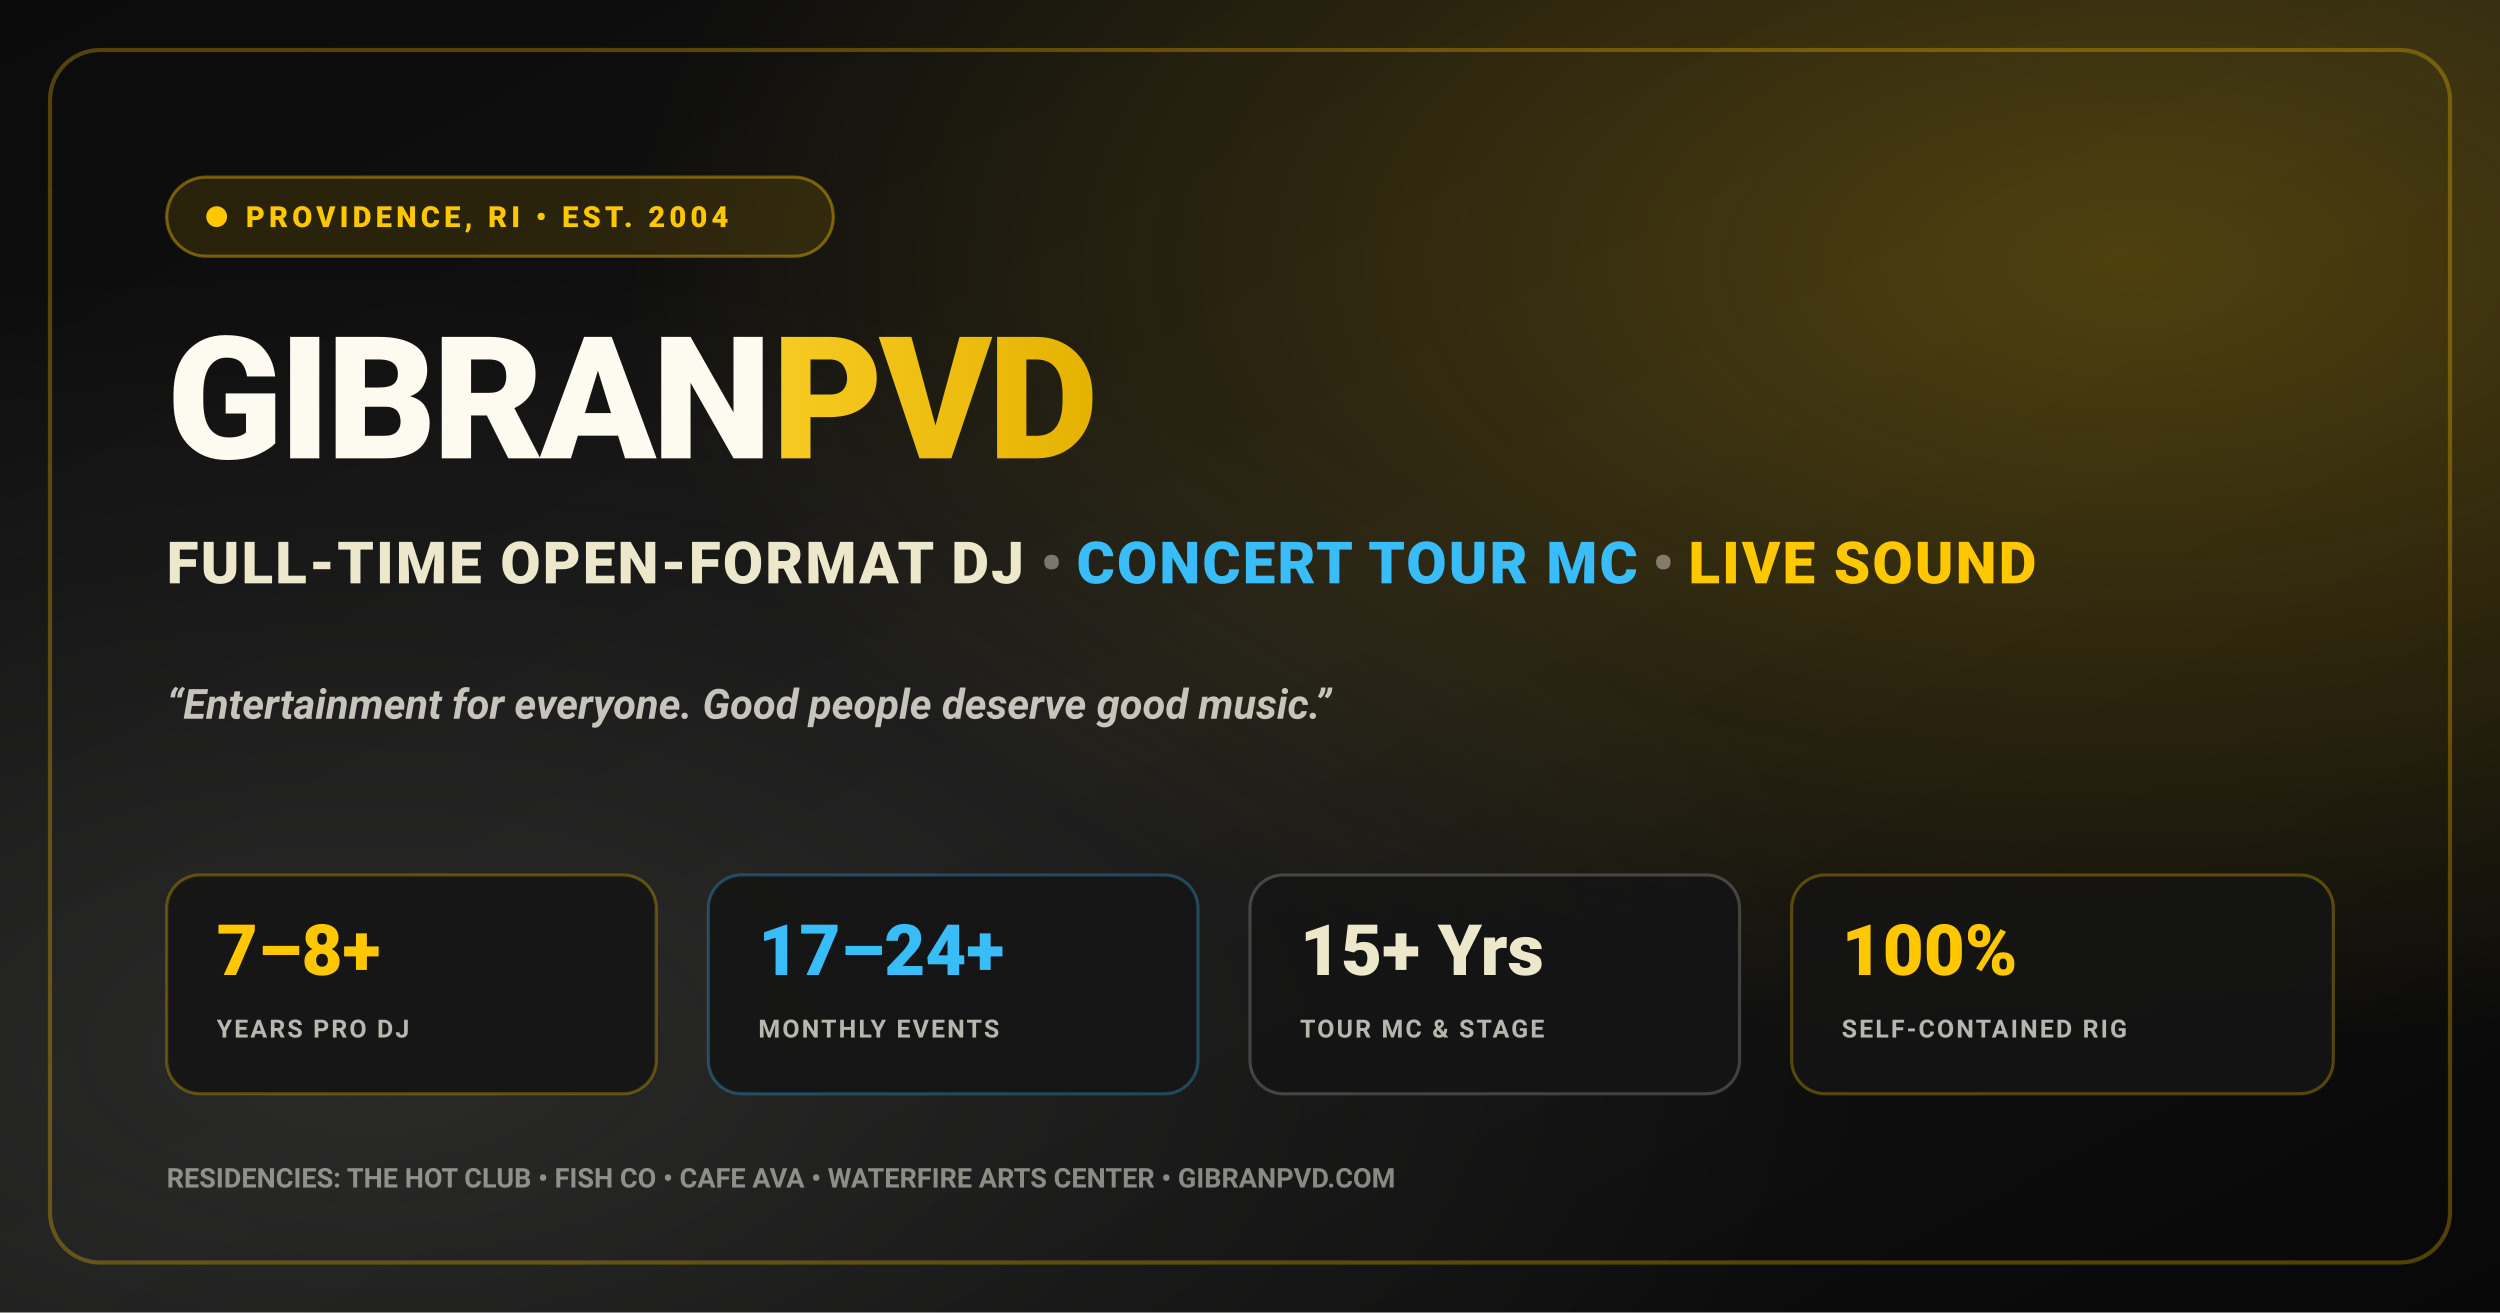
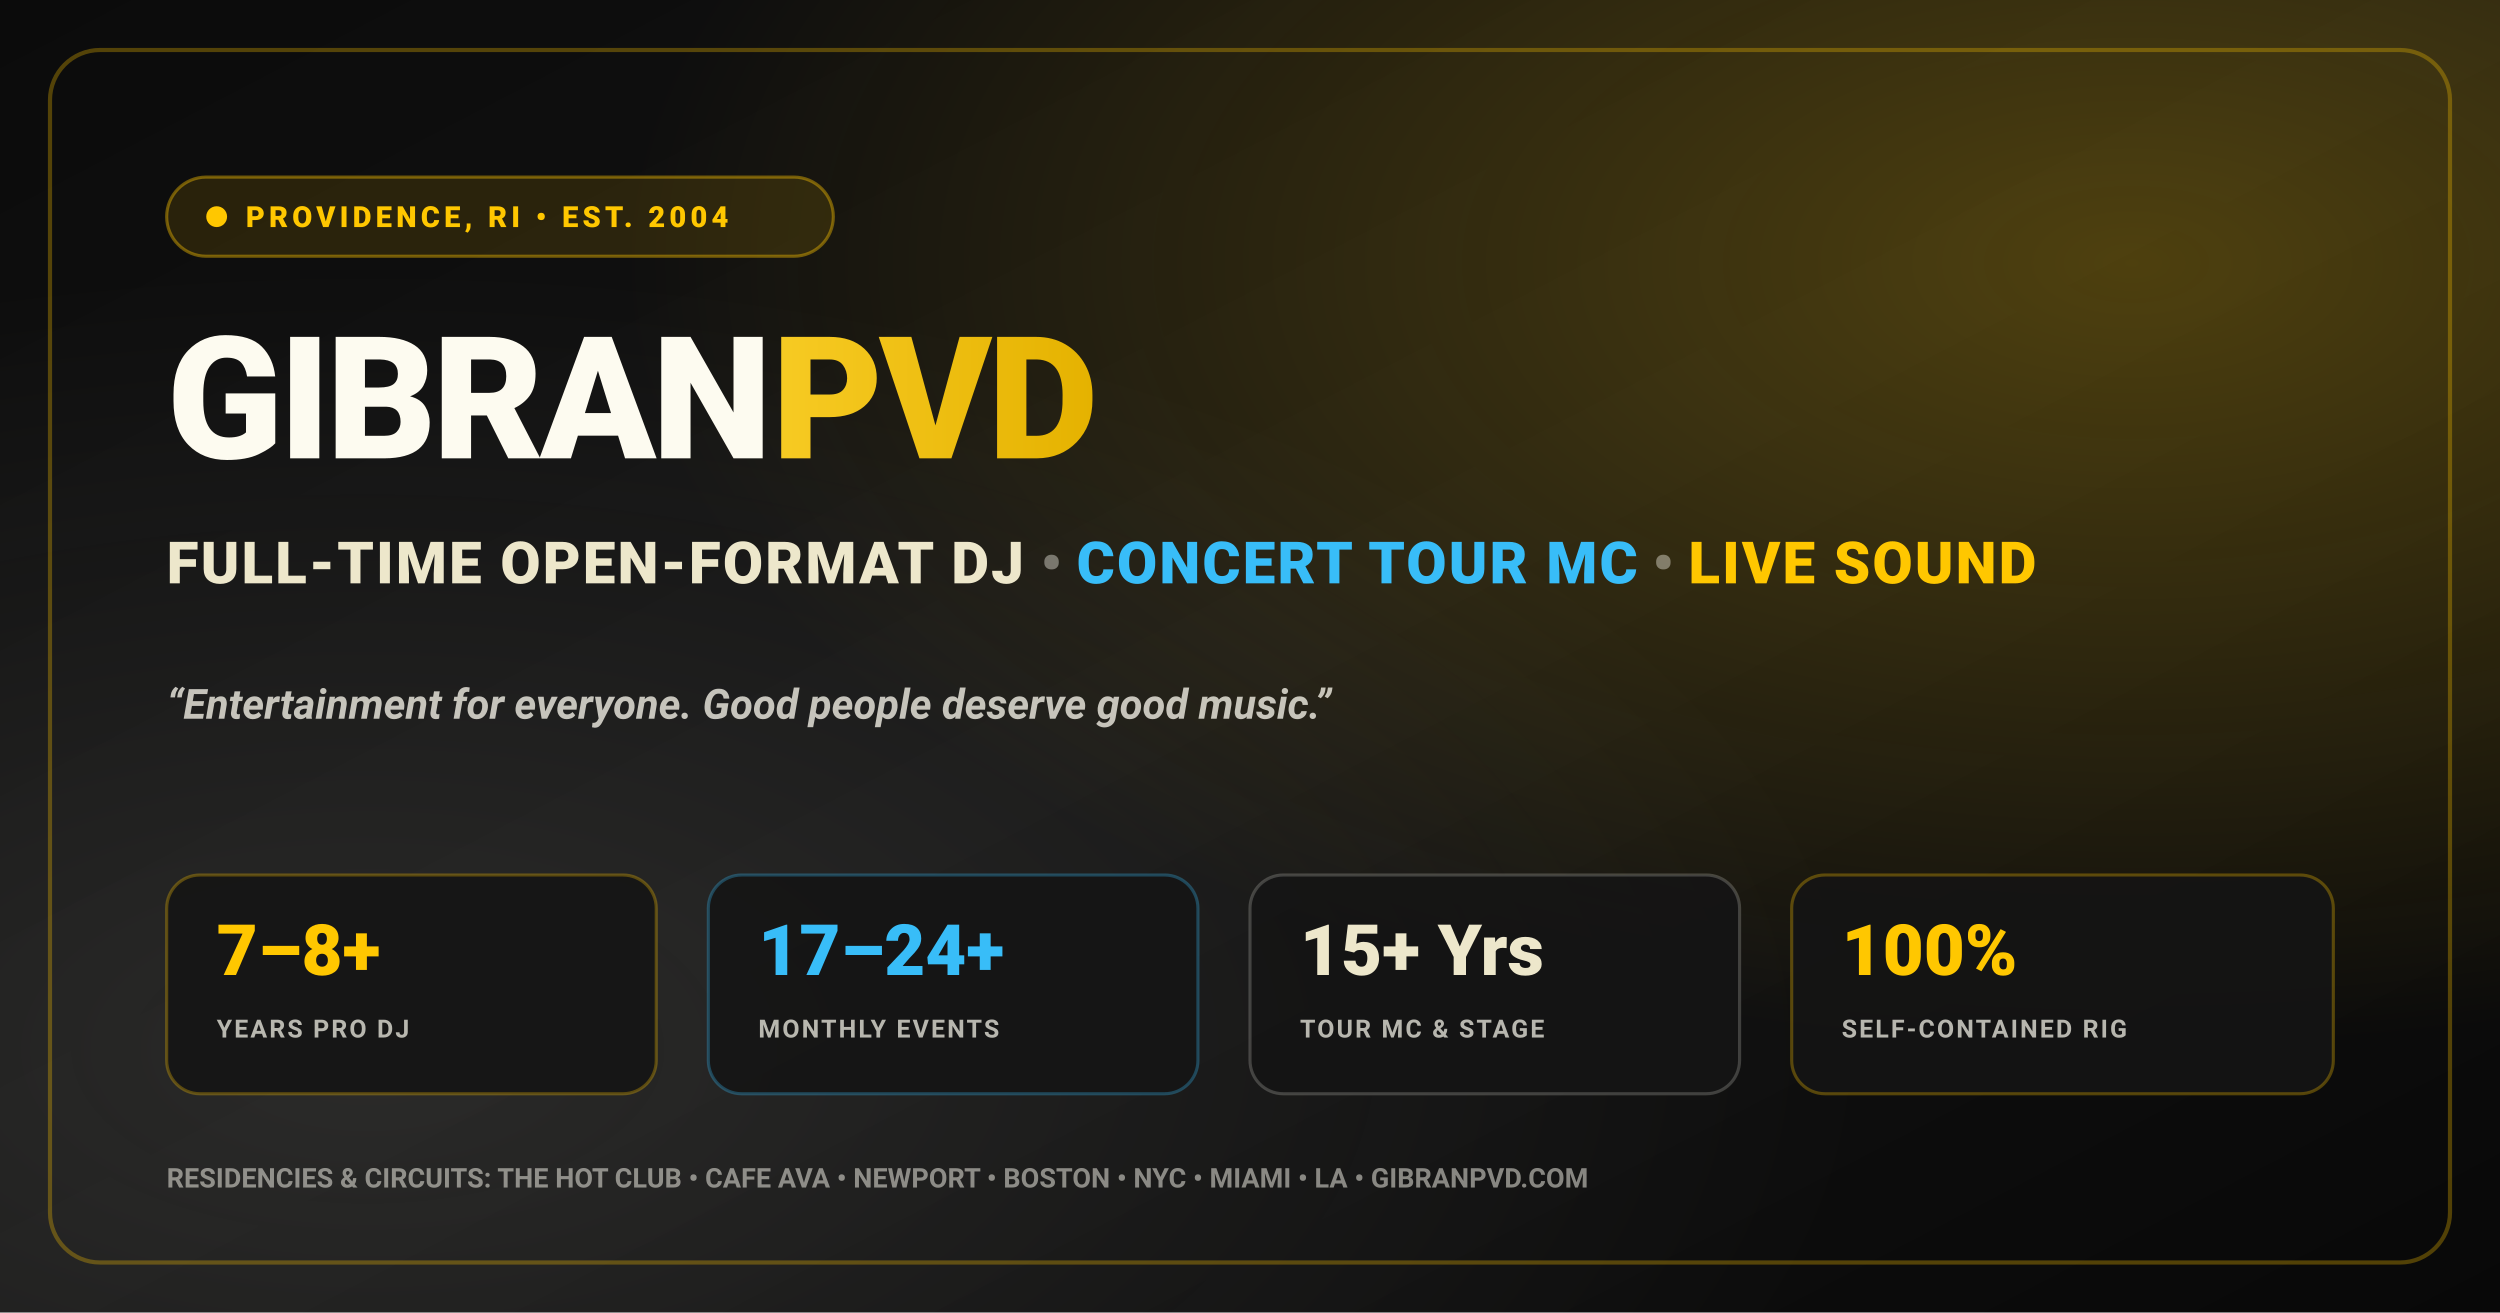
<svg xmlns="http://www.w3.org/2000/svg" viewBox="0 0 1200 630" width="1200" height="630">
  <defs>
    <linearGradient id="bg" x1="0%" y1="0%" x2="100%" y2="100%">
      <stop offset="0%" stop-color="#0B0B0B" />
      <stop offset="50%" stop-color="#141414" />
      <stop offset="100%" stop-color="#080808" />
    </linearGradient>
    <radialGradient id="glowAmber" cx="85%" cy="20%" r="60%">
      <stop offset="0%" stop-color="#FFC700" stop-opacity="0.25" />
      <stop offset="100%" stop-color="#FFC700" stop-opacity="0" />
    </radialGradient>
    <radialGradient id="glowPurple" cx="15%" cy="80%" r="60%">
      <stop offset="0%" stop-color="#FDFBF0" stop-opacity="0.1" />
      <stop offset="100%" stop-color="#FDFBF0" stop-opacity="0" />
    </radialGradient>
    <linearGradient id="gold" x1="0%" y1="0%" x2="100%" y2="0%">
      <stop offset="0%" stop-color="#FFC700" />
      <stop offset="50%" stop-color="#FFD633" />
      <stop offset="100%" stop-color="#E5B200" />
    </linearGradient>
  </defs>
  <rect width="1200" height="630" fill="url(#bg)" />
  <rect width="1200" height="630" fill="url(#glowAmber)" />
  <rect width="1200" height="630" fill="url(#glowPurple)" />
  <rect x="24" y="24" width="1152" height="582" rx="24" fill="none" stroke="rgba(255, 199, 0, 0.3)" stroke-width="2" />
  <g transform="translate(80, 85)">
    <rect width="320" height="38" rx="19" fill="rgba(255, 199, 0, 0.12)" stroke="rgba(255, 199, 0, 0.4)" stroke-width="1.5" />
    <circle cx="24" cy="19" r="5" fill="#FFC700" />
    <text x="38" y="24" font-family="-apple-system, BlinkMacSystemFont, 'Segoe UI', Roboto, sans-serif" font-size="14" font-weight="800" fill="#FFC700" letter-spacing="2">PROVIDENCE, RI • EST. 2004</text>
  </g>
  <g transform="translate(80, 220)">
    <text font-family="-apple-system, BlinkMacSystemFont, 'Segoe UI', Roboto, sans-serif" font-size="82" font-weight="900" fill="#FDFBF0" letter-spacing="-2">
      GIBRAN<tspan fill="url(#gold)">PVD</tspan>
    </text>
  </g>
  <g transform="translate(80, 280)">
    <text font-family="-apple-system, BlinkMacSystemFont, 'Segoe UI', Roboto, sans-serif" font-size="28" font-weight="800" fill="#EDE7CB" letter-spacing="1">
      FULL-TIME OPEN-FORMAT DJ <tspan fill="rgba(253, 251, 240, 0.4)">•</tspan>
      <tspan fill="#38BDF8">CONCERT TOUR MC</tspan>
      <tspan fill="rgba(253, 251, 240, 0.4)">•</tspan>
      <tspan fill="#FFC700">LIVE SOUND</tspan>
    </text>
  </g>
  <g transform="translate(80, 345)">
    <text font-family="-apple-system, BlinkMacSystemFont, 'Segoe UI', Roboto, sans-serif" font-size="20" font-weight="600" fill="rgba(253, 251, 240, 0.75)" font-style="italic">
      “Entertainment for everyone. Good people deserve good music.”
    </text>
  </g>
  <g transform="translate(80, 420)">
    <g transform="translate(0, 0)">
      <rect width="235" height="105" rx="16" fill="rgba(20, 20, 20, 0.9)" stroke="rgba(255, 199, 0, 0.3)" stroke-width="1.5" />
      <text x="24" y="48" font-family="-apple-system, BlinkMacSystemFont, 'Segoe UI', Roboto, sans-serif" font-size="34" font-weight="900" fill="#FFC700">7–8+</text>
      <text x="24" y="78" font-family="-apple-system, BlinkMacSystemFont, 'Segoe UI', Roboto, sans-serif" font-size="12" font-weight="700" fill="rgba(253, 251, 240, 0.7)" letter-spacing="1">YEARS PRO DJ</text>
    </g>
    <g transform="translate(260, 0)">
      <rect width="235" height="105" rx="16" fill="rgba(20, 20, 20, 0.9)" stroke="rgba(56, 189, 248, 0.3)" stroke-width="1.5" />
      <text x="24" y="48" font-family="-apple-system, BlinkMacSystemFont, 'Segoe UI', Roboto, sans-serif" font-size="34" font-weight="900" fill="#38BDF8">17–24+</text>
      <text x="24" y="78" font-family="-apple-system, BlinkMacSystemFont, 'Segoe UI', Roboto, sans-serif" font-size="12" font-weight="700" fill="rgba(253, 251, 240, 0.7)" letter-spacing="1">MONTHLY EVENTS</text>
    </g>
    <g transform="translate(520, 0)">
      <rect width="235" height="105" rx="16" fill="rgba(20, 20, 20, 0.9)" stroke="rgba(253, 251, 240, 0.2)" stroke-width="1.5" />
      <text x="24" y="48" font-family="-apple-system, BlinkMacSystemFont, 'Segoe UI', Roboto, sans-serif" font-size="34" font-weight="900" fill="#EDE7CB">15+ Yrs</text>
      <text x="24" y="78" font-family="-apple-system, BlinkMacSystemFont, 'Segoe UI', Roboto, sans-serif" font-size="12" font-weight="700" fill="rgba(253, 251, 240, 0.7)" letter-spacing="1">TOUR MC &amp; STAGE</text>
    </g>
    <g transform="translate(780, 0)">
      <rect width="260" height="105" rx="16" fill="rgba(20, 20, 20, 0.9)" stroke="rgba(255, 199, 0, 0.3)" stroke-width="1.5" />
      <text x="24" y="48" font-family="-apple-system, BlinkMacSystemFont, 'Segoe UI', Roboto, sans-serif" font-size="34" font-weight="900" fill="#FFC700">100%</text>
      <text x="24" y="78" font-family="-apple-system, BlinkMacSystemFont, 'Segoe UI', Roboto, sans-serif" font-size="12" font-weight="700" fill="rgba(253, 251, 240, 0.7)" letter-spacing="1">SELF-CONTAINED RIG</text>
    </g>
  </g>
  <g transform="translate(80, 570)">
    <text font-family="-apple-system, BlinkMacSystemFont, 'Segoe UI', Roboto, sans-serif" font-size="13" font-weight="600" fill="rgba(253, 251, 240, 0.5)">
-       RESIDENCIES: THE HOT CLUB • FISH CO • CAFE AVA • WATERFIRE ARTS CENTER • GIBRANPVD.COM
+       RESIDENCIES &amp; CIRCUITS: THE HOT CLUB • CAFE AVA • NEWPORT • BOSTON • NYC • MIAMI • LA • GIBRANPVD.COM
    </text>
  </g>
</svg>
